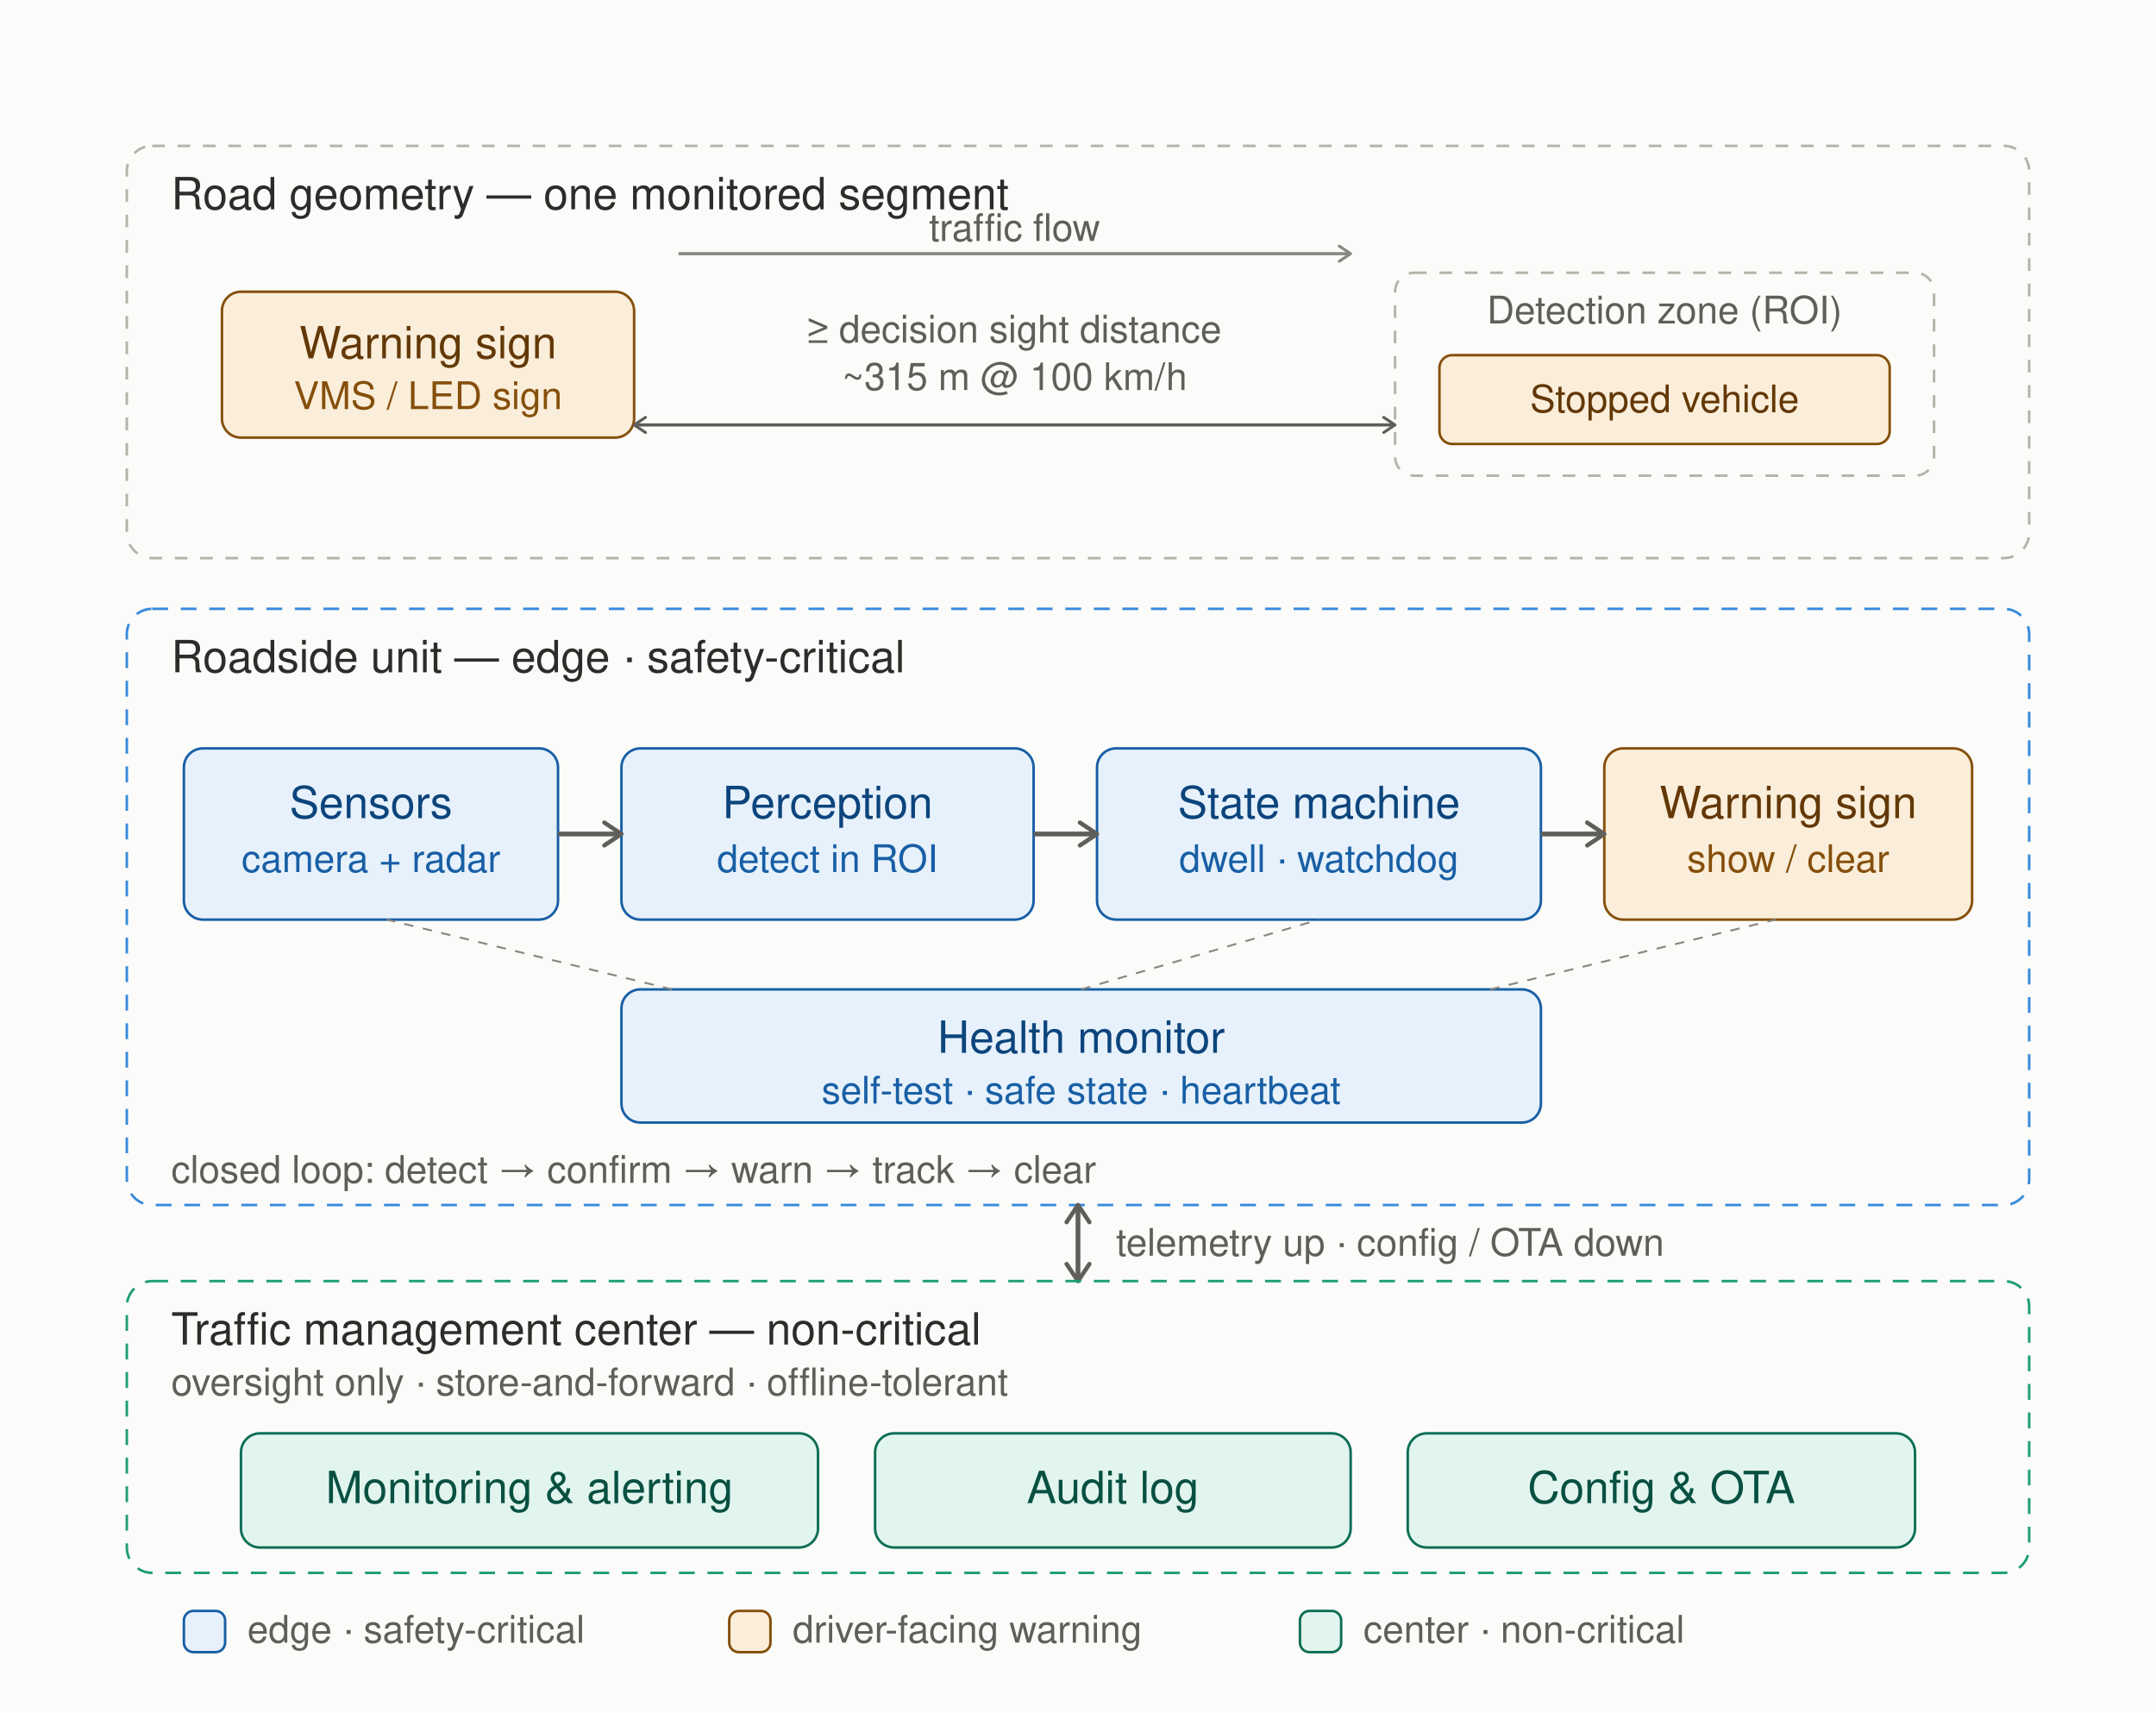
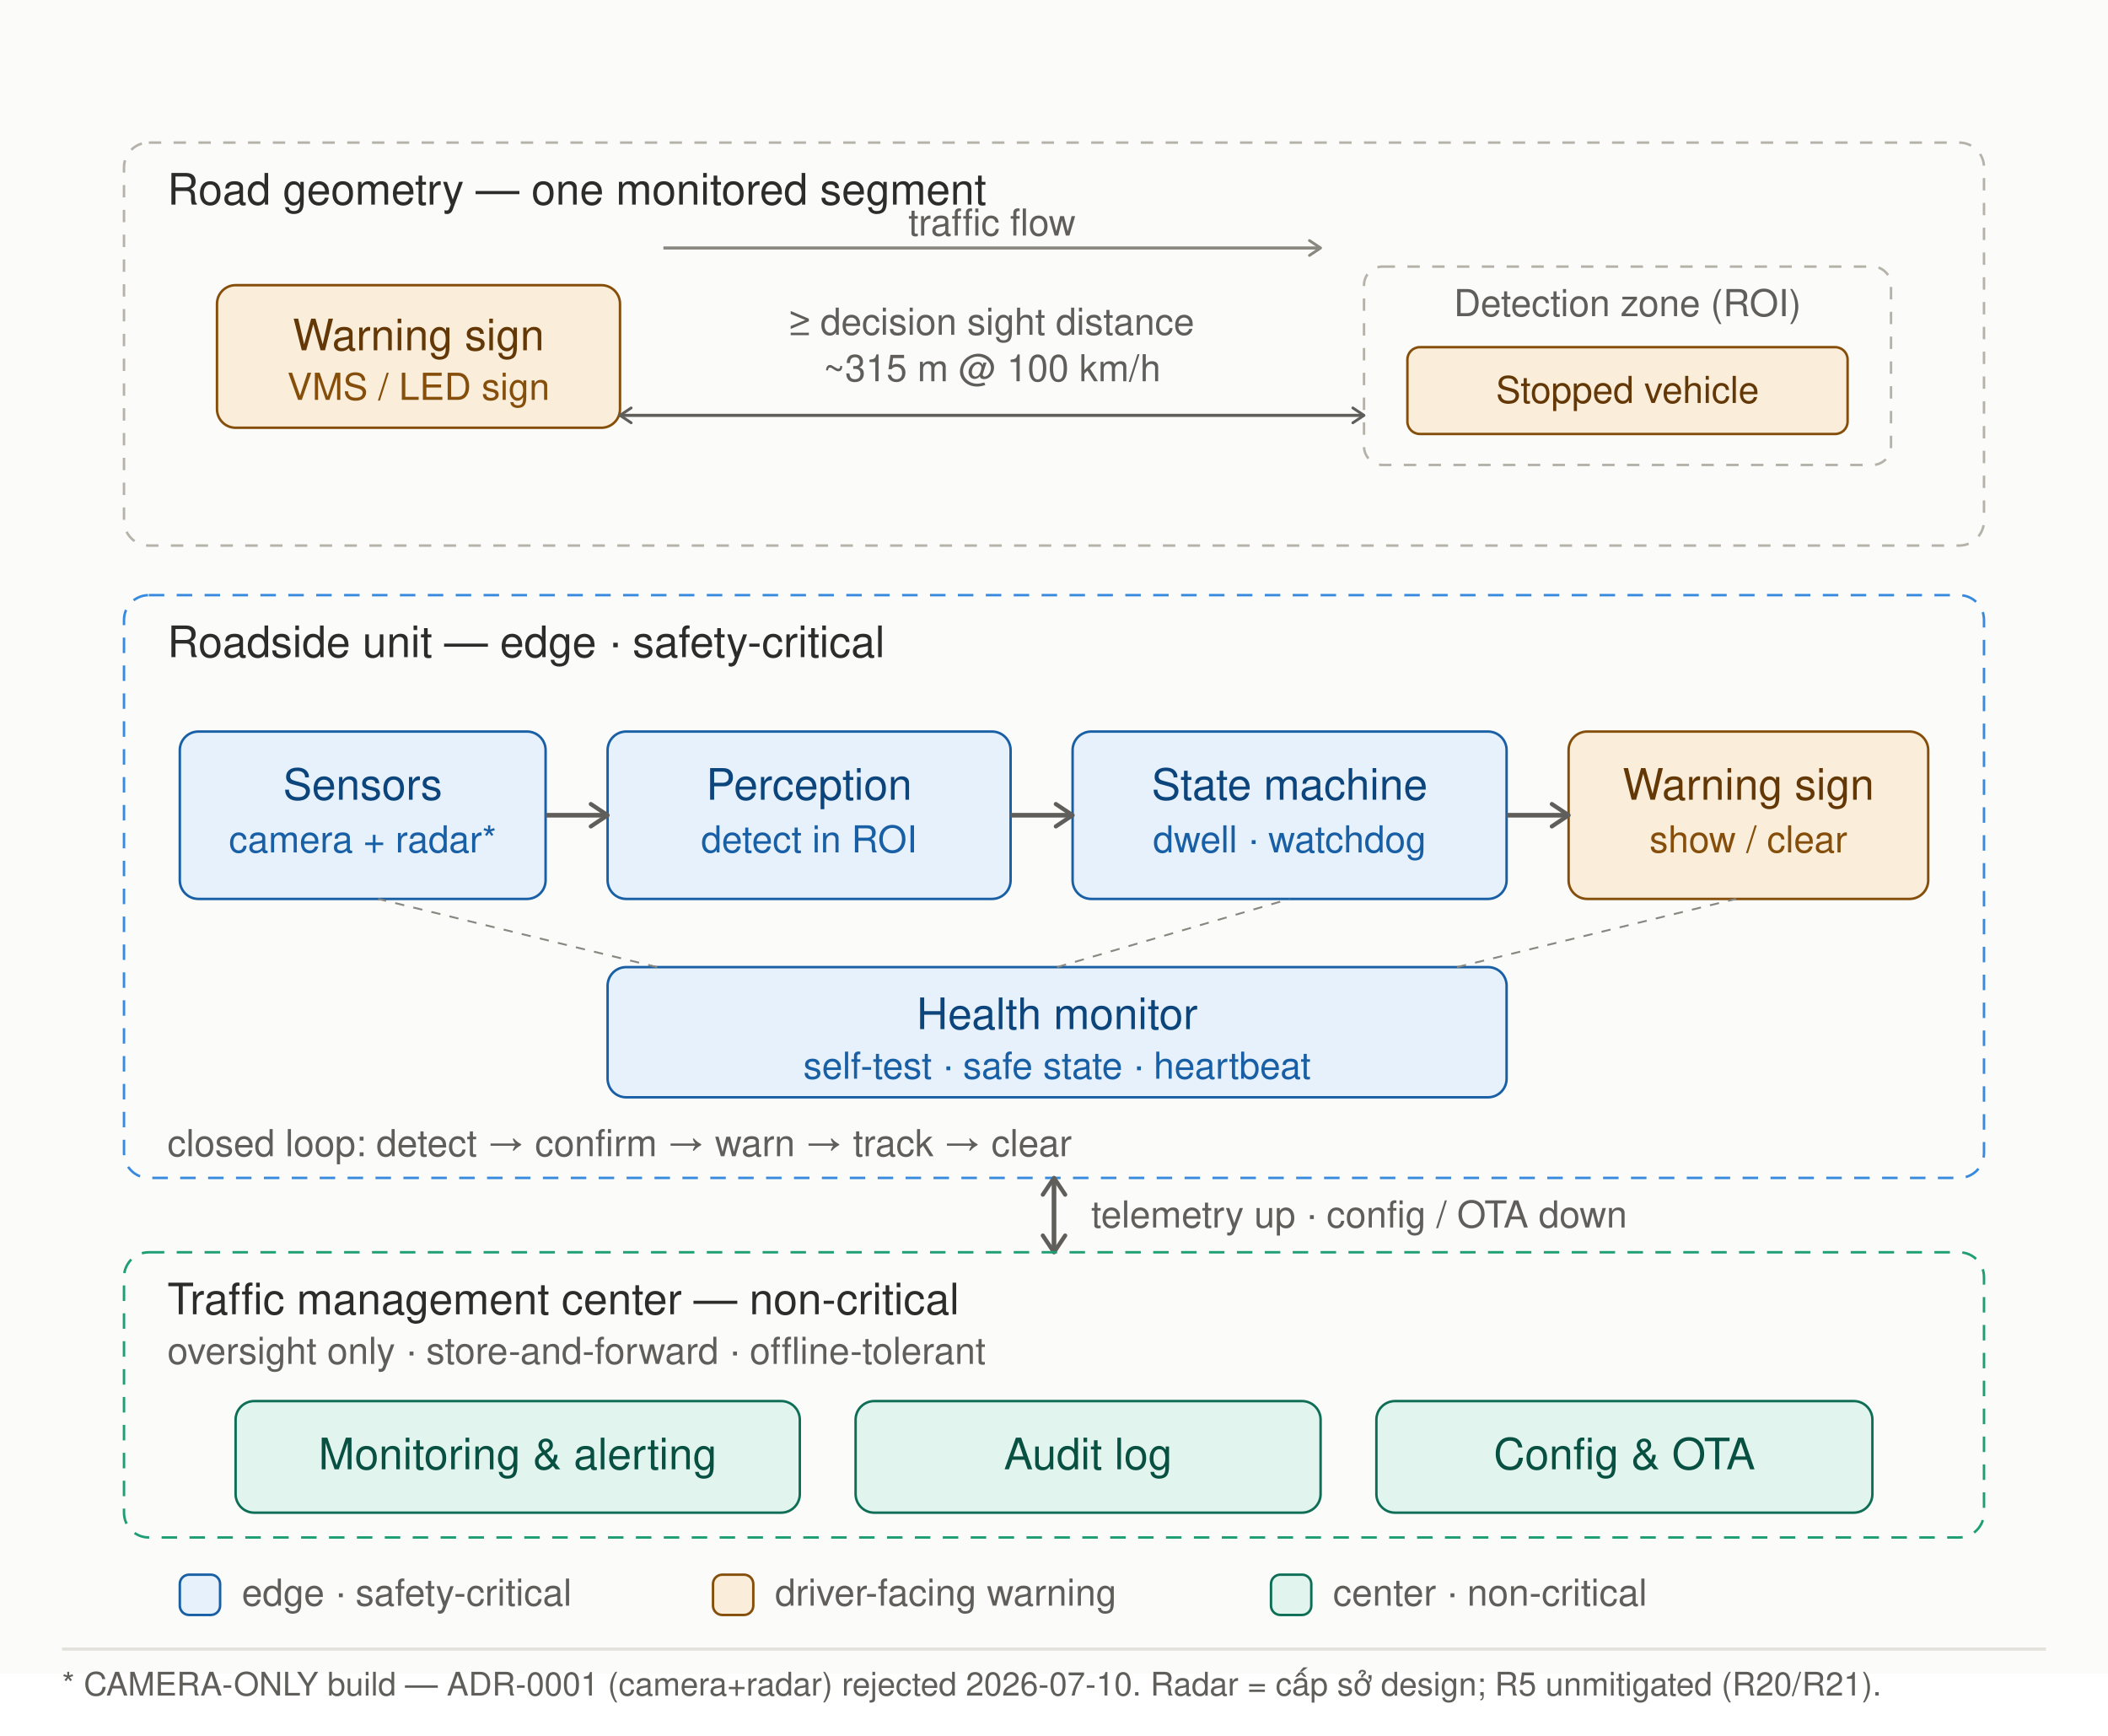
- <svg xmlns="http://www.w3.org/2000/svg" width="100%" viewBox="0 0 680 540" role="img" font-family="'Segoe UI', Helvetica, Arial, sans-serif">
+ <svg xmlns="http://www.w3.org/2000/svg" width="100%" viewBox="0 0 680 560" role="img" font-family="'Segoe UI', Helvetica, Arial, sans-serif">
  <defs>
    <marker id="arrow" viewBox="0 0 10 10" refX="8" refY="5" markerWidth="6" markerHeight="6" orient="auto-start-reverse">
      <path d="M2 1L8 5L2 9" fill="none" stroke="context-stroke" stroke-width="1.5" stroke-linecap="round" stroke-linejoin="round" />
    </marker>
  </defs>
  <rect x="0" y="0" width="680" height="540" fill="#FBFBF9" />
  <rect x="40" y="46" width="600" height="130" rx="8" fill="none" stroke="#B4B2A9" stroke-width="0.8" stroke-dasharray="4 4" />
  <text x="54" y="66" font-size="14" font-weight="500" fill="#2C2C2A">Road geometry — one monitored segment</text>
  <line x1="214" y1="80" x2="426" y2="80" stroke="#888780" stroke-width="1" marker-end="url(#arrow)" />
  <text x="320" y="76" font-size="12" fill="#5F5E5A" text-anchor="middle">traffic flow</text>
  <rect x="70" y="92" width="130" height="46" rx="6" fill="#FAEEDA" stroke="#854F0B" stroke-width="0.8" />
  <text x="135" y="113" font-size="14" font-weight="500" fill="#633806" text-anchor="middle">Warning sign</text>
  <text x="135" y="129" font-size="12" fill="#854F0B" text-anchor="middle">VMS / LED sign</text>
  <text x="320" y="108" font-size="12" fill="#5F5E5A" text-anchor="middle">≥ decision sight distance</text>
  <text x="320" y="123" font-size="12" fill="#5F5E5A" text-anchor="middle">~315 m @ 100 km/h</text>
  <line x1="200" y1="134" x2="440" y2="134" stroke="#5F5E5A" stroke-width="1" marker-start="url(#arrow)" marker-end="url(#arrow)" />
  <rect x="440" y="86" width="170" height="64" rx="6" fill="none" stroke="#B4B2A9" stroke-width="0.8" stroke-dasharray="4 4" />
  <text x="525" y="102" font-size="12" fill="#5F5E5A" text-anchor="middle">Detection zone (ROI)</text>
  <rect x="454" y="112" width="142" height="28" rx="4" fill="#FAEEDA" stroke="#854F0B" stroke-width="0.8" />
  <text x="525" y="130" font-size="12" fill="#633806" text-anchor="middle">Stopped vehicle</text>
  <rect x="40" y="192" width="600" height="188" rx="8" fill="none" stroke="#378ADD" stroke-width="0.8" stroke-dasharray="5 4" />
  <text x="54" y="212" font-size="14" font-weight="500" fill="#2C2C2A">Roadside unit — edge · safety-critical</text>
  <rect x="58" y="236" width="118" height="54" rx="6" fill="#E6F1FB" stroke="#185FA5" stroke-width="0.8" />
  <text x="117" y="258" font-size="14" font-weight="500" fill="#0C447C" text-anchor="middle">Sensors</text>
-   <text x="117" y="275" font-size="12" fill="#185FA5" text-anchor="middle">camera + radar</text>
+   <text x="117" y="275" font-size="12" fill="#185FA5" text-anchor="middle">camera + radar*</text>
  <rect x="196" y="236" width="130" height="54" rx="6" fill="#E6F1FB" stroke="#185FA5" stroke-width="0.8" />
  <text x="261" y="258" font-size="14" font-weight="500" fill="#0C447C" text-anchor="middle">Perception</text>
  <text x="261" y="275" font-size="12" fill="#185FA5" text-anchor="middle">detect in ROI</text>
  <rect x="346" y="236" width="140" height="54" rx="6" fill="#E6F1FB" stroke="#185FA5" stroke-width="0.8" />
  <text x="416" y="258" font-size="14" font-weight="500" fill="#0C447C" text-anchor="middle">State machine</text>
  <text x="416" y="275" font-size="12" fill="#185FA5" text-anchor="middle">dwell · watchdog</text>
  <rect x="506" y="236" width="116" height="54" rx="6" fill="#FAEEDA" stroke="#854F0B" stroke-width="0.8" />
  <text x="564" y="258" font-size="14" font-weight="500" fill="#633806" text-anchor="middle">Warning sign</text>
  <text x="564" y="275" font-size="12" fill="#854F0B" text-anchor="middle">show / clear</text>
  <line x1="176" y1="263" x2="196" y2="263" stroke="#5F5E5A" stroke-width="1.5" marker-end="url(#arrow)" />
  <line x1="326" y1="263" x2="346" y2="263" stroke="#5F5E5A" stroke-width="1.5" marker-end="url(#arrow)" />
  <line x1="486" y1="263" x2="506" y2="263" stroke="#5F5E5A" stroke-width="1.5" marker-end="url(#arrow)" />
  <rect x="196" y="312" width="290" height="42" rx="6" fill="#E6F1FB" stroke="#185FA5" stroke-width="0.8" />
  <text x="341" y="332" font-size="14" font-weight="500" fill="#0C447C" text-anchor="middle">Health monitor</text>
  <text x="341" y="348" font-size="12" fill="#185FA5" text-anchor="middle">self-test · safe state · heartbeat</text>
  <line x1="212" y1="312" x2="122" y2="290" stroke="#888780" stroke-width="0.6" stroke-dasharray="3 3" />
  <line x1="341" y1="312" x2="416" y2="290" stroke="#888780" stroke-width="0.6" stroke-dasharray="3 3" />
  <line x1="470" y1="312" x2="560" y2="290" stroke="#888780" stroke-width="0.6" stroke-dasharray="3 3" />
  <text x="54" y="373" font-size="12" fill="#5F5E5A">closed loop:  detect → confirm → warn → track → clear</text>
  <line x1="340" y1="380" x2="340" y2="404" stroke="#5F5E5A" stroke-width="1.5" marker-start="url(#arrow)" marker-end="url(#arrow)" />
  <text x="352" y="396" font-size="12" fill="#5F5E5A">telemetry up · config / OTA down</text>
  <rect x="40" y="404" width="600" height="92" rx="8" fill="none" stroke="#1D9E75" stroke-width="0.8" stroke-dasharray="5 4" />
  <text x="54" y="424" font-size="14" font-weight="500" fill="#2C2C2A">Traffic management center — non-critical</text>
  <text x="54" y="440" font-size="12" fill="#5F5E5A">oversight only · store-and-forward · offline-tolerant</text>
  <rect x="76" y="452" width="182" height="36" rx="6" fill="#E1F5EE" stroke="#0F6E56" stroke-width="0.8" />
  <text x="167" y="474" font-size="14" font-weight="500" fill="#085041" text-anchor="middle">Monitoring &amp; alerting</text>
  <rect x="276" y="452" width="150" height="36" rx="6" fill="#E1F5EE" stroke="#0F6E56" stroke-width="0.8" />
  <text x="351" y="474" font-size="14" font-weight="500" fill="#085041" text-anchor="middle">Audit log</text>
  <rect x="444" y="452" width="160" height="36" rx="6" fill="#E1F5EE" stroke="#0F6E56" stroke-width="0.8" />
  <text x="524" y="474" font-size="14" font-weight="500" fill="#085041" text-anchor="middle">Config &amp; OTA</text>
  <rect x="58" y="508" width="13" height="13" rx="3" fill="#E6F1FB" stroke="#185FA5" stroke-width="0.8" />
  <text x="78" y="518" font-size="12" fill="#5F5E5A">edge · safety-critical</text>
  <rect x="230" y="508" width="13" height="13" rx="3" fill="#FAEEDA" stroke="#854F0B" stroke-width="0.8" />
  <text x="250" y="518" font-size="12" fill="#5F5E5A">driver-facing warning</text>
  <rect x="410" y="508" width="13" height="13" rx="3" fill="#E1F5EE" stroke="#0F6E56" stroke-width="0.8" />
  <text x="430" y="518" font-size="12" fill="#5F5E5A">center · non-critical</text>
+   <line x1="20" y1="532" x2="660" y2="532" stroke="#E2E1DB" stroke-width="1" />
+   <text x="20" y="547" font-size="10.5" fill="#5F5E5A">* CAMERA-ONLY build — ADR-0001 (camera+radar) rejected 2026-07-10. Radar = cấp sở design; R5 unmitigated (R20/R21).</text>
</svg>
